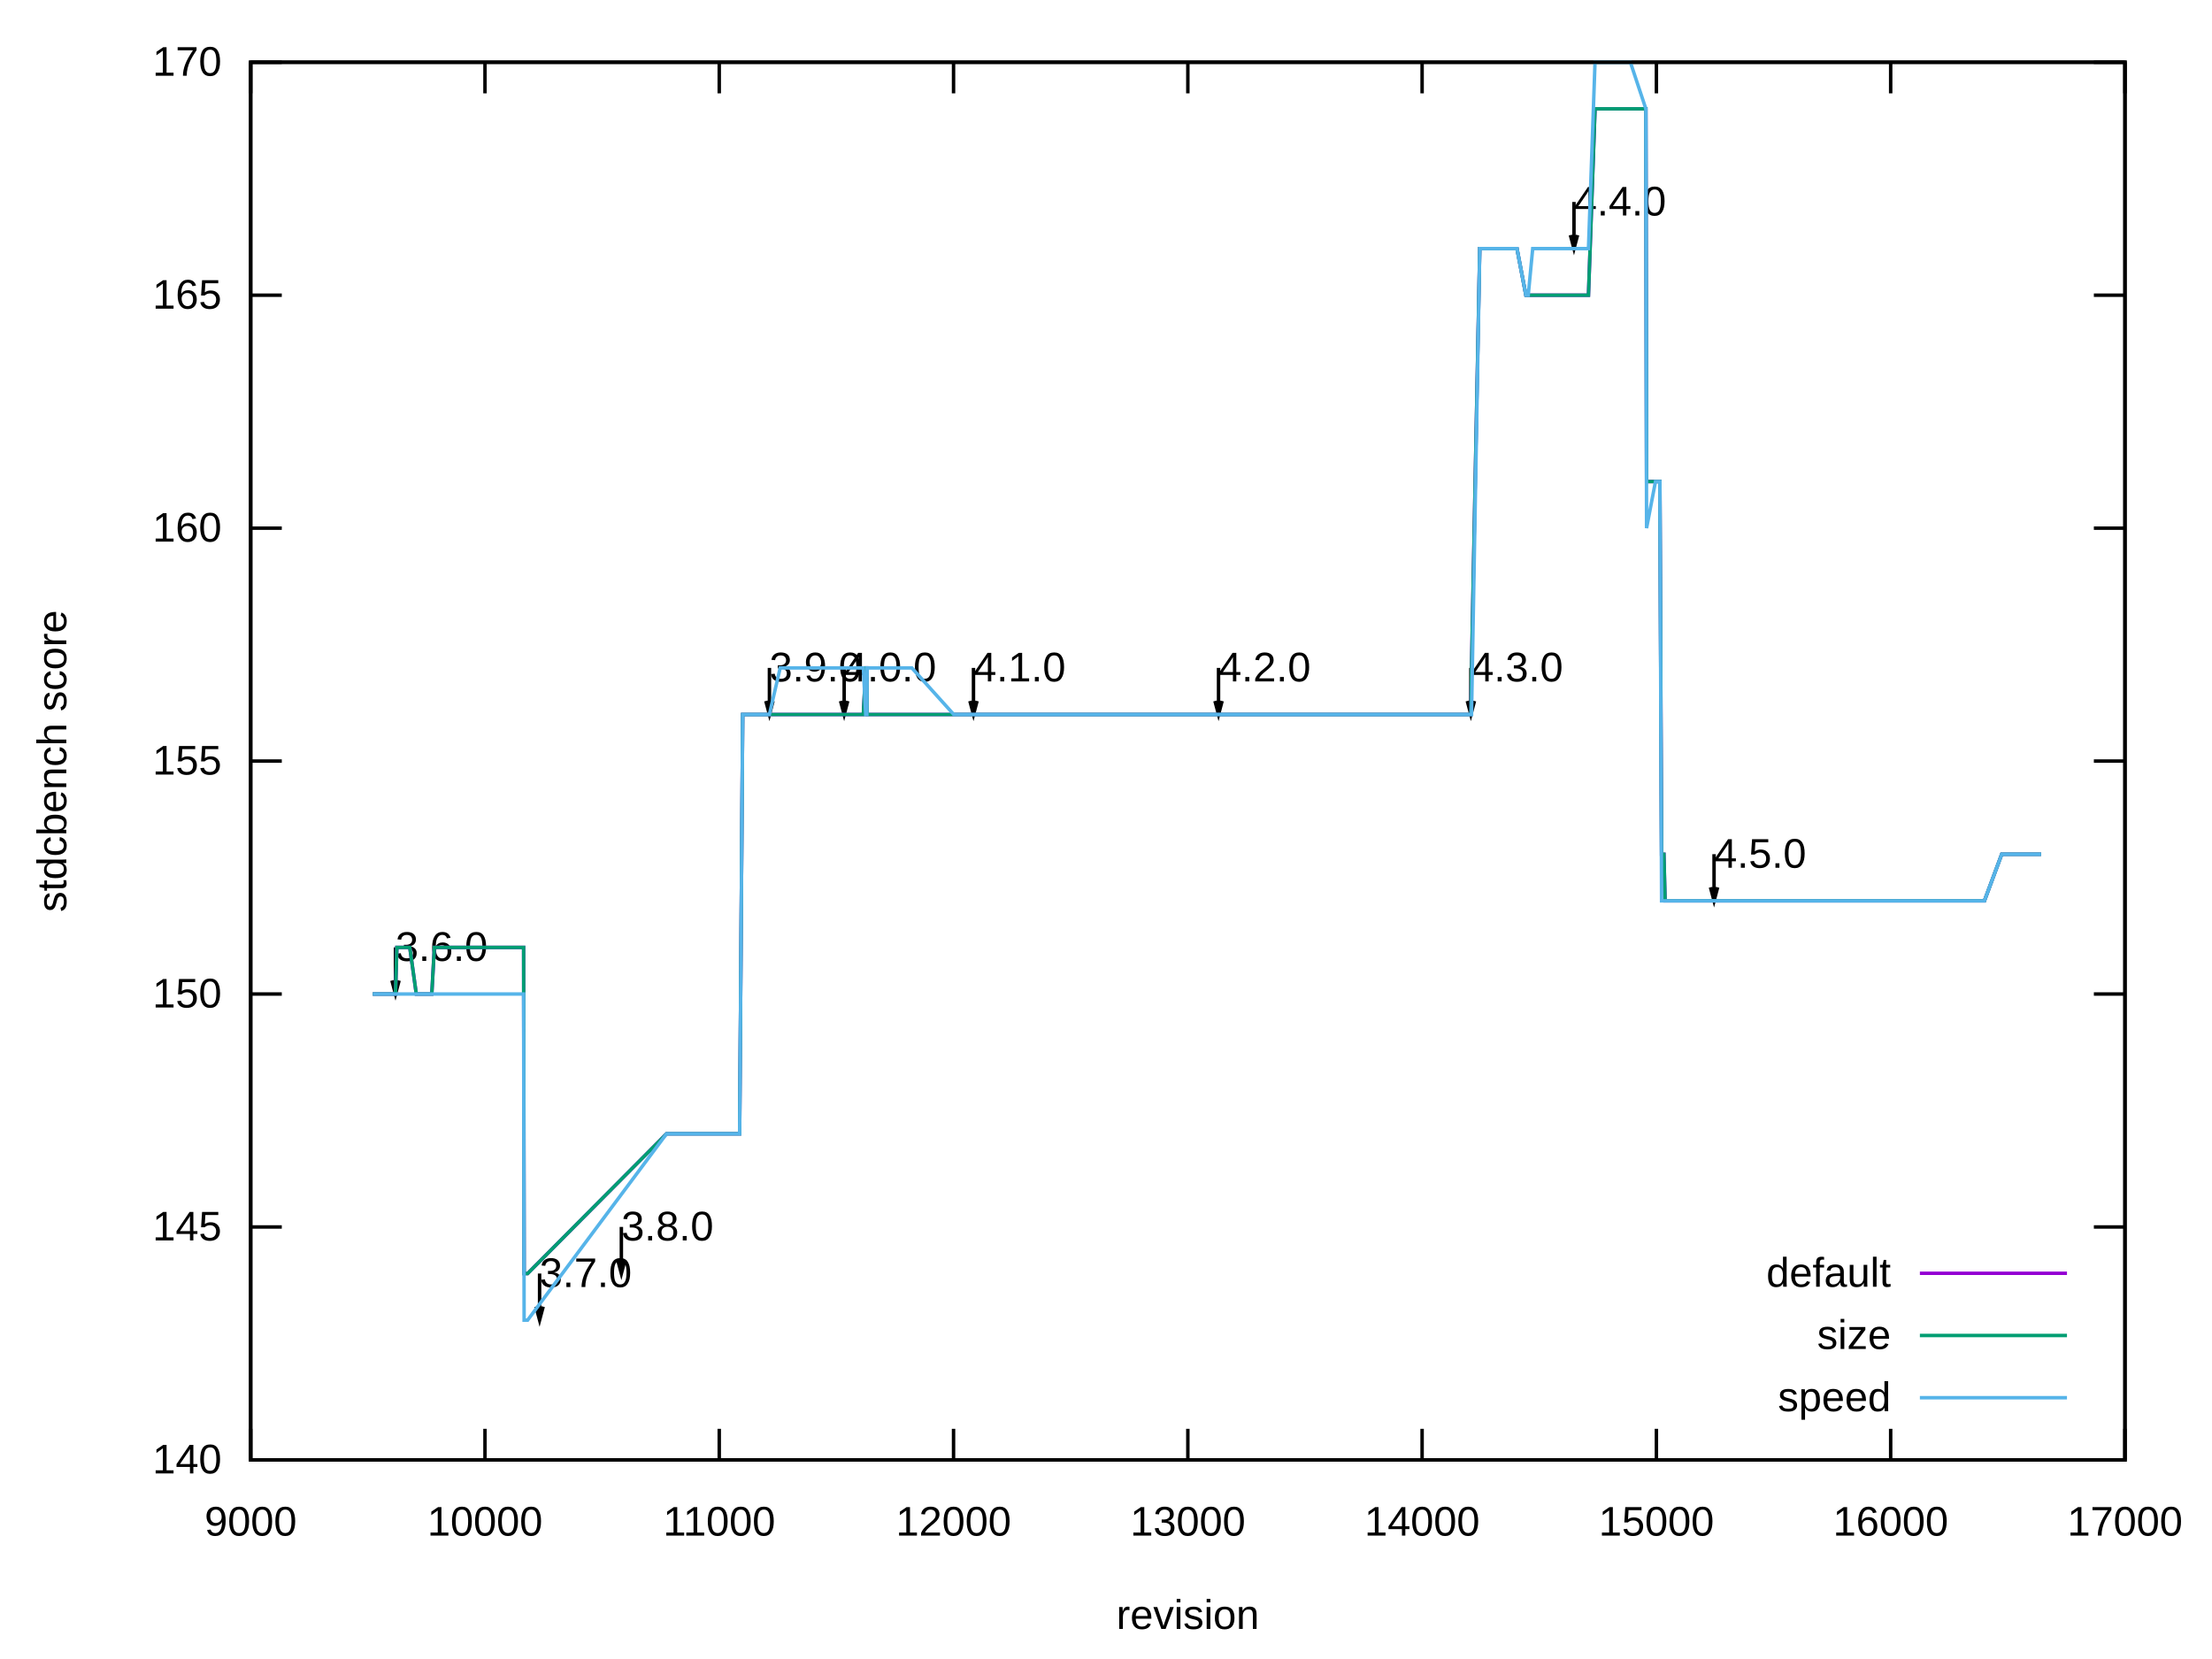
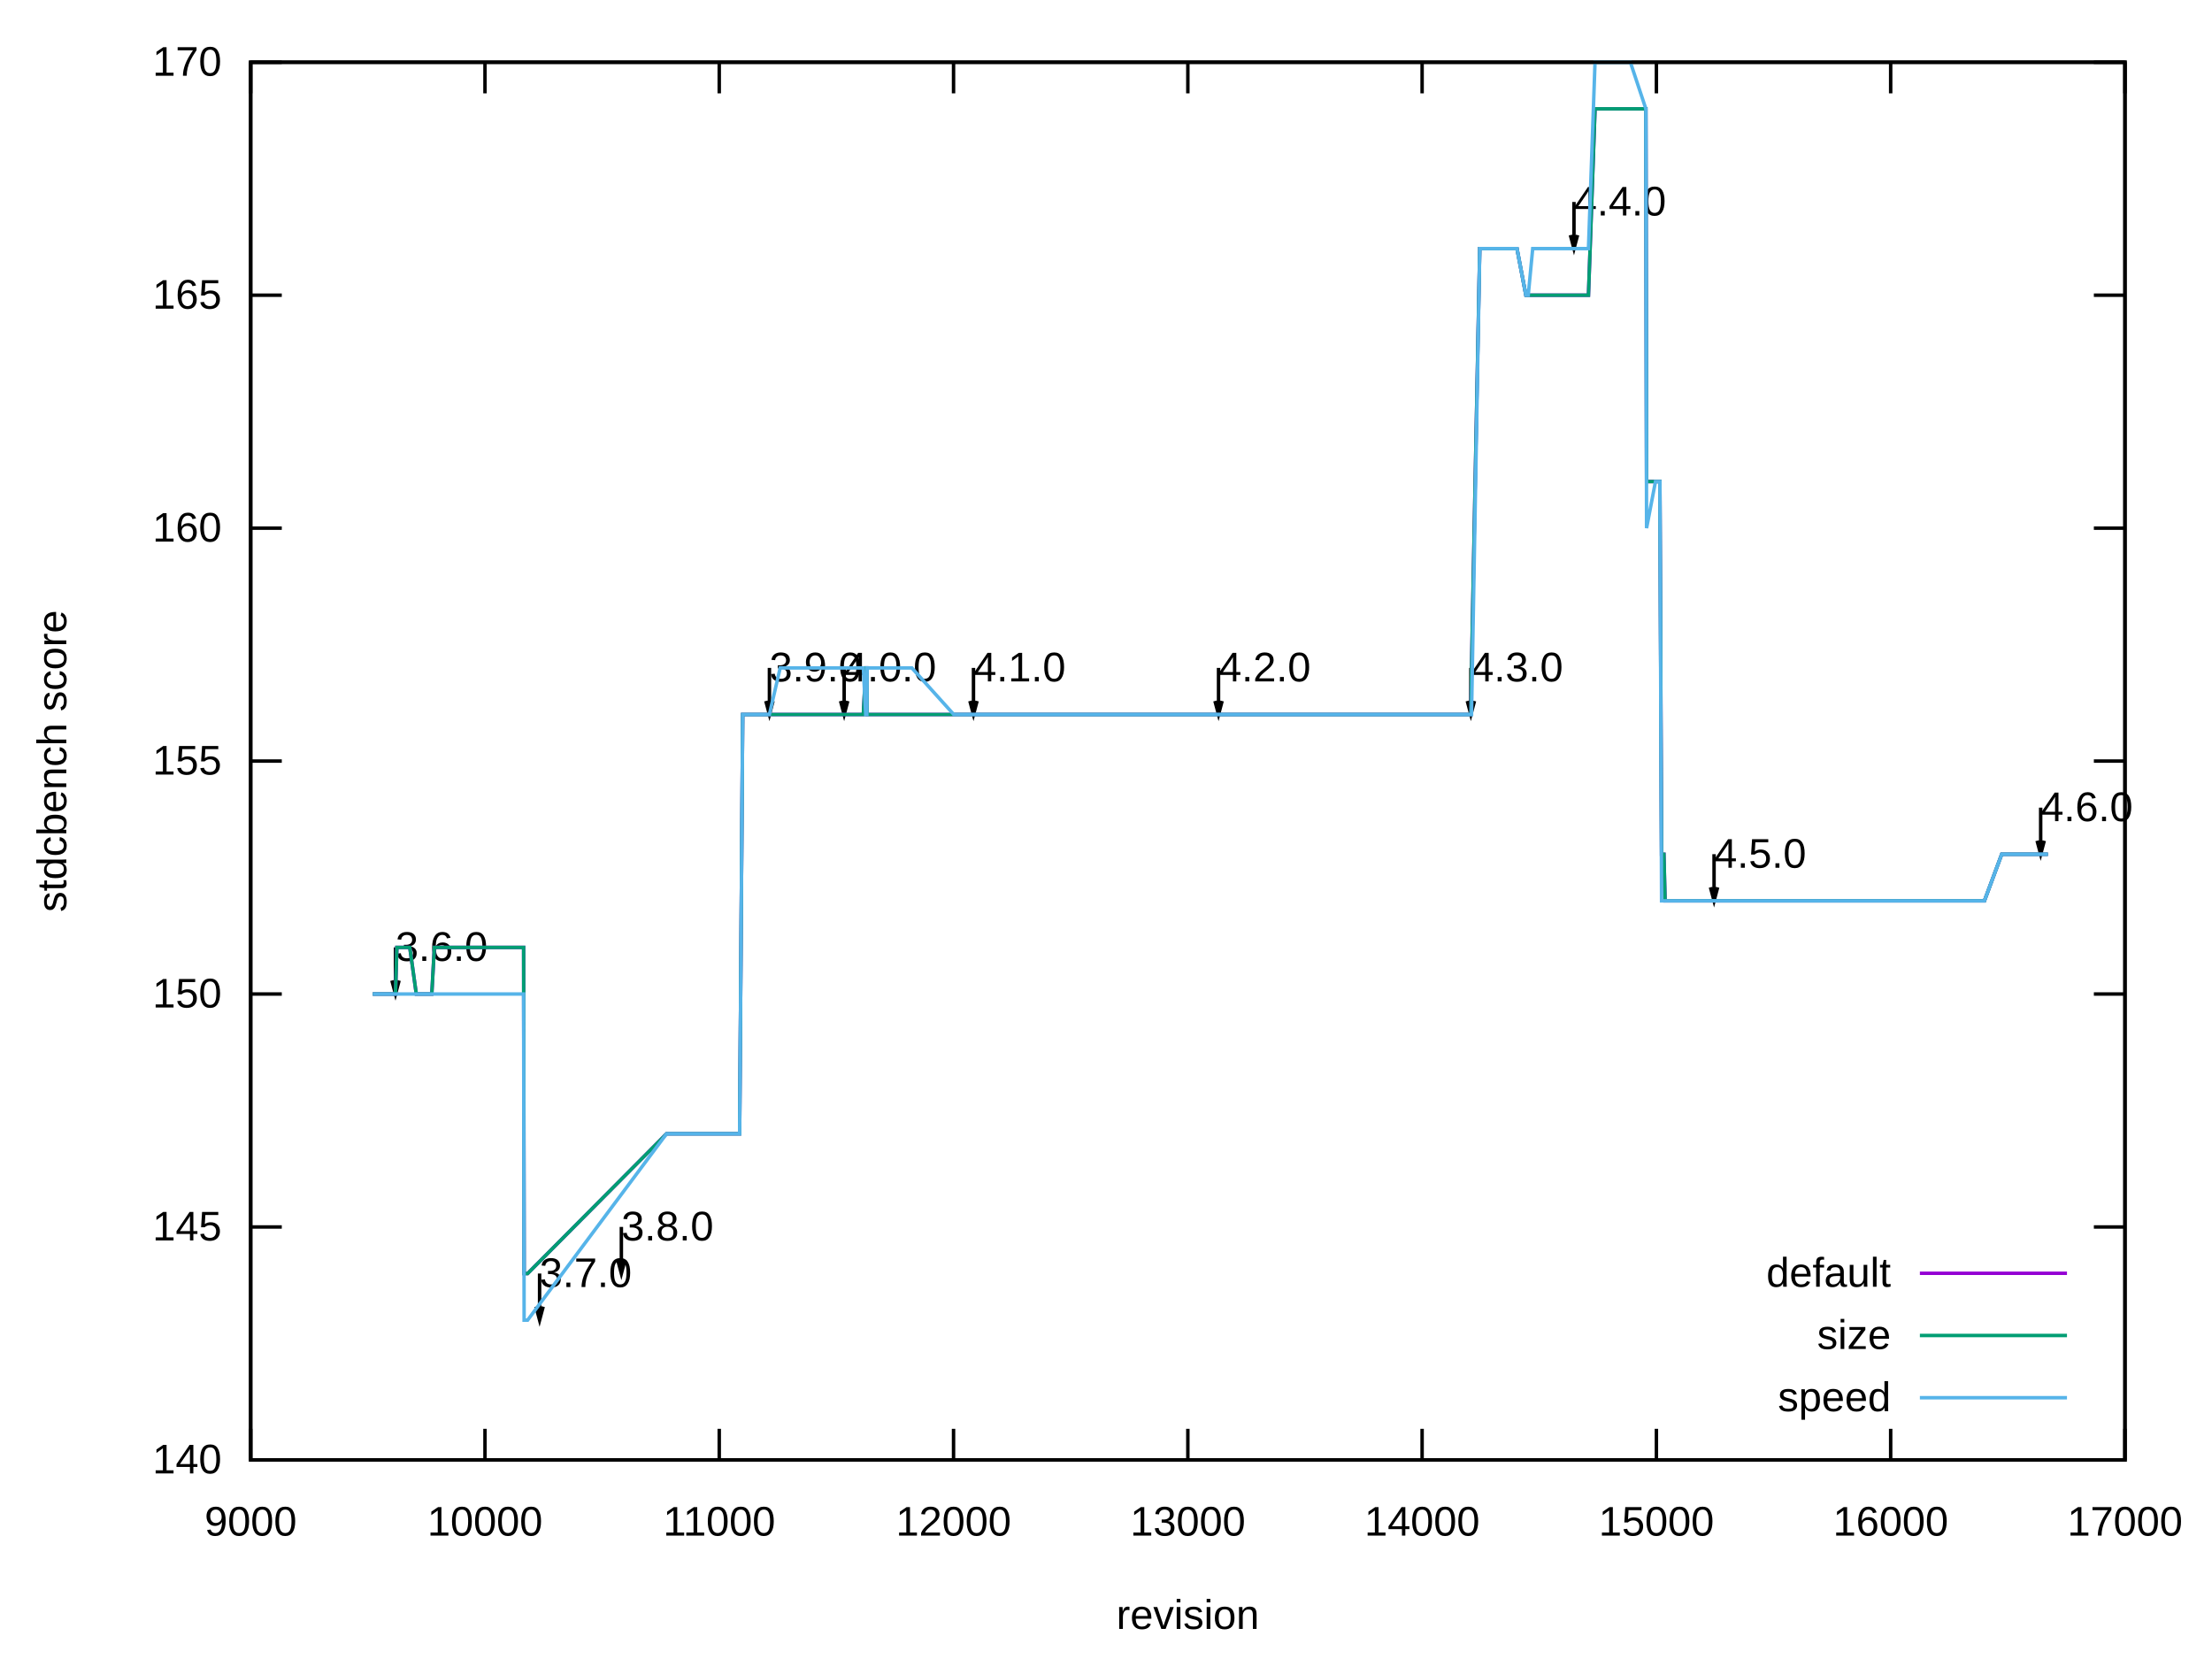
<svg xmlns="http://www.w3.org/2000/svg" xmlns:xlink="http://www.w3.org/1999/xlink" width="640" height="480" viewBox="0 0 640 480">
  <g id="gnuplot_canvas">
    <rect x="0" y="0" width="640" height="480" fill="none" />
    <defs>
      <circle id="gpDot" r="0.5" stroke-width="0.5" stroke="currentColor" />
      <path id="gpPt0" stroke-width="0.222" stroke="currentColor" d="M-1,0 h2 M0,-1 v2" />
      <path id="gpPt1" stroke-width="0.222" stroke="currentColor" d="M-1,-1 L1,1 M1,-1 L-1,1" />
      <path id="gpPt2" stroke-width="0.222" stroke="currentColor" d="M-1,0 L1,0 M0,-1 L0,1 M-1,-1 L1,1 M-1,1 L1,-1" />
      <rect id="gpPt3" stroke-width="0.222" stroke="currentColor" x="-1" y="-1" width="2" height="2" />
      <rect id="gpPt4" stroke-width="0.222" stroke="currentColor" fill="currentColor" x="-1" y="-1" width="2" height="2" />
      <circle id="gpPt5" stroke-width="0.222" stroke="currentColor" cx="0" cy="0" r="1" />
      <use xlink:href="#gpPt5" id="gpPt6" fill="currentColor" stroke="none" />
      <path id="gpPt7" stroke-width="0.222" stroke="currentColor" d="M0,-1.33 L-1.33,0.67 L1.33,0.67 z" />
      <use xlink:href="#gpPt7" id="gpPt8" fill="currentColor" stroke="none" />
      <use xlink:href="#gpPt7" id="gpPt9" stroke="currentColor" transform="rotate(180)" />
      <use xlink:href="#gpPt9" id="gpPt10" fill="currentColor" stroke="none" />
      <use xlink:href="#gpPt3" id="gpPt11" stroke="currentColor" transform="rotate(45)" />
      <use xlink:href="#gpPt11" id="gpPt12" fill="currentColor" stroke="none" />
      <path id="gpPt13" stroke-width="0.222" stroke="currentColor" d="M0,1.330 L1.265,0.411 L0.782,-1.067 L-0.782,-1.076 L-1.265,0.411 z" />
      <use xlink:href="#gpPt13" id="gpPt14" fill="currentColor" stroke="none" />
      <filter id="textbox" filterUnits="objectBoundingBox" x="0" y="0" height="1" width="1">
        <feFlood flood-color="white" flood-opacity="1" result="bgnd" />
        <feComposite in="SourceGraphic" in2="bgnd" operator="atop" />
      </filter>
      <filter id="greybox" filterUnits="objectBoundingBox" x="0" y="0" height="1" width="1">
        <feFlood flood-color="lightgrey" flood-opacity="1" result="grey" />
        <feComposite in="SourceGraphic" in2="grey" operator="atop" />
      </filter>
    </defs>
    <g fill="none" color="white" stroke="currentColor" stroke-width="1.00" stroke-linecap="butt" stroke-linejoin="miter">
</g>
    <g fill="none" color="black" stroke="currentColor" stroke-width="1.00" stroke-linecap="butt" stroke-linejoin="miter">
      <path stroke="black" d="M72.53,422.40 L81.53,422.40 M614.82,422.40 L605.82,422.40  " />
      <g transform="translate(64.14,426.30)" stroke="none" fill="black" font-family="Arial" font-size="12.00" text-anchor="end">
        <text>
          <tspan font-family="Arial"> 140</tspan>
        </text>
      </g>
    </g>
    <g fill="none" color="black" stroke="currentColor" stroke-width="1.00" stroke-linecap="butt" stroke-linejoin="miter">
      <path stroke="black" d="M72.53,355.00 L81.53,355.00 M614.82,355.00 L605.82,355.00  " />
      <g transform="translate(64.14,358.90)" stroke="none" fill="black" font-family="Arial" font-size="12.00" text-anchor="end">
        <text>
          <tspan font-family="Arial"> 145</tspan>
        </text>
      </g>
    </g>
    <g fill="none" color="black" stroke="currentColor" stroke-width="1.00" stroke-linecap="butt" stroke-linejoin="miter">
      <path stroke="black" d="M72.53,287.60 L81.53,287.60 M614.82,287.60 L605.82,287.60  " />
      <g transform="translate(64.14,291.50)" stroke="none" fill="black" font-family="Arial" font-size="12.00" text-anchor="end">
        <text>
          <tspan font-family="Arial"> 150</tspan>
        </text>
      </g>
    </g>
    <g fill="none" color="black" stroke="currentColor" stroke-width="1.00" stroke-linecap="butt" stroke-linejoin="miter">
      <path stroke="black" d="M72.53,220.20 L81.53,220.20 M614.82,220.20 L605.82,220.20  " />
      <g transform="translate(64.14,224.10)" stroke="none" fill="black" font-family="Arial" font-size="12.00" text-anchor="end">
        <text>
          <tspan font-family="Arial"> 155</tspan>
        </text>
      </g>
    </g>
    <g fill="none" color="black" stroke="currentColor" stroke-width="1.00" stroke-linecap="butt" stroke-linejoin="miter">
      <path stroke="black" d="M72.53,152.81 L81.53,152.81 M614.82,152.81 L605.82,152.81  " />
      <g transform="translate(64.14,156.71)" stroke="none" fill="black" font-family="Arial" font-size="12.00" text-anchor="end">
        <text>
          <tspan font-family="Arial"> 160</tspan>
        </text>
      </g>
    </g>
    <g fill="none" color="black" stroke="currentColor" stroke-width="1.00" stroke-linecap="butt" stroke-linejoin="miter">
      <path stroke="black" d="M72.53,85.41 L81.53,85.41 M614.82,85.41 L605.82,85.41  " />
      <g transform="translate(64.14,89.31)" stroke="none" fill="black" font-family="Arial" font-size="12.00" text-anchor="end">
        <text>
          <tspan font-family="Arial"> 165</tspan>
        </text>
      </g>
    </g>
    <g fill="none" color="black" stroke="currentColor" stroke-width="1.00" stroke-linecap="butt" stroke-linejoin="miter">
      <path stroke="black" d="M72.53,18.01 L81.53,18.01 M614.82,18.01 L605.82,18.01  " />
      <g transform="translate(64.14,21.91)" stroke="none" fill="black" font-family="Arial" font-size="12.00" text-anchor="end">
        <text>
          <tspan font-family="Arial"> 170</tspan>
        </text>
      </g>
    </g>
    <g fill="none" color="black" stroke="currentColor" stroke-width="1.00" stroke-linecap="butt" stroke-linejoin="miter">
      <path stroke="black" d="M72.53,422.40 L72.53,413.40 M72.53,18.01 L72.53,27.01  " />
      <g transform="translate(72.53,444.30)" stroke="none" fill="black" font-family="Arial" font-size="12.00" text-anchor="middle">
        <text>
          <tspan font-family="Arial"> 9000</tspan>
        </text>
      </g>
    </g>
    <g fill="none" color="black" stroke="currentColor" stroke-width="1.00" stroke-linecap="butt" stroke-linejoin="miter">
      <path stroke="black" d="M140.32,422.40 L140.32,413.40 M140.32,18.01 L140.32,27.01  " />
      <g transform="translate(140.32,444.30)" stroke="none" fill="black" font-family="Arial" font-size="12.00" text-anchor="middle">
        <text>
          <tspan font-family="Arial"> 10000</tspan>
        </text>
      </g>
    </g>
    <g fill="none" color="black" stroke="currentColor" stroke-width="1.00" stroke-linecap="butt" stroke-linejoin="miter">
      <path stroke="black" d="M208.10,422.40 L208.10,413.40 M208.10,18.01 L208.10,27.01  " />
      <g transform="translate(208.10,444.30)" stroke="none" fill="black" font-family="Arial" font-size="12.00" text-anchor="middle">
        <text>
          <tspan font-family="Arial"> 11000</tspan>
        </text>
      </g>
    </g>
    <g fill="none" color="black" stroke="currentColor" stroke-width="1.00" stroke-linecap="butt" stroke-linejoin="miter">
      <path stroke="black" d="M275.89,422.40 L275.89,413.40 M275.89,18.01 L275.89,27.01  " />
      <g transform="translate(275.89,444.30)" stroke="none" fill="black" font-family="Arial" font-size="12.00" text-anchor="middle">
        <text>
          <tspan font-family="Arial"> 12000</tspan>
        </text>
      </g>
    </g>
    <g fill="none" color="black" stroke="currentColor" stroke-width="1.00" stroke-linecap="butt" stroke-linejoin="miter">
      <path stroke="black" d="M343.68,422.40 L343.68,413.40 M343.68,18.01 L343.68,27.01  " />
      <g transform="translate(343.68,444.30)" stroke="none" fill="black" font-family="Arial" font-size="12.00" text-anchor="middle">
        <text>
          <tspan font-family="Arial"> 13000</tspan>
        </text>
      </g>
    </g>
    <g fill="none" color="black" stroke="currentColor" stroke-width="1.00" stroke-linecap="butt" stroke-linejoin="miter">
      <path stroke="black" d="M411.46,422.40 L411.46,413.40 M411.46,18.01 L411.46,27.01  " />
      <g transform="translate(411.46,444.30)" stroke="none" fill="black" font-family="Arial" font-size="12.00" text-anchor="middle">
        <text>
          <tspan font-family="Arial"> 14000</tspan>
        </text>
      </g>
    </g>
    <g fill="none" color="black" stroke="currentColor" stroke-width="1.00" stroke-linecap="butt" stroke-linejoin="miter">
      <path stroke="black" d="M479.25,422.40 L479.25,413.40 M479.25,18.01 L479.25,27.01  " />
      <g transform="translate(479.25,444.30)" stroke="none" fill="black" font-family="Arial" font-size="12.00" text-anchor="middle">
        <text>
          <tspan font-family="Arial"> 15000</tspan>
        </text>
      </g>
    </g>
    <g fill="none" color="black" stroke="currentColor" stroke-width="1.00" stroke-linecap="butt" stroke-linejoin="miter">
      <path stroke="black" d="M547.03,422.40 L547.03,413.40 M547.03,18.01 L547.03,27.01  " />
      <g transform="translate(547.03,444.30)" stroke="none" fill="black" font-family="Arial" font-size="12.00" text-anchor="middle">
        <text>
          <tspan font-family="Arial"> 16000</tspan>
        </text>
      </g>
    </g>
    <g fill="none" color="black" stroke="currentColor" stroke-width="1.00" stroke-linecap="butt" stroke-linejoin="miter">
      <path stroke="black" d="M614.82,422.40 L614.82,413.40 M614.82,18.01 L614.82,27.01  " />
      <g transform="translate(614.82,444.30)" stroke="none" fill="black" font-family="Arial" font-size="12.00" text-anchor="middle">
        <text>
          <tspan font-family="Arial"> 17000</tspan>
        </text>
      </g>
    </g>
    <g fill="none" color="black" stroke="currentColor" stroke-width="1.00" stroke-linecap="butt" stroke-linejoin="miter">
</g>
    <g fill="none" color="black" stroke="currentColor" stroke-width="1.00" stroke-linecap="butt" stroke-linejoin="miter">
      <path stroke="black" d="M72.53,18.01 L72.53,422.40 L614.82,422.40 L614.82,18.01 L72.53,18.01 Z  " />
      <g transform="translate(114.42,278.02)" stroke="none" fill="black" font-family="Arial" font-size="12.00" text-anchor="start">
        <text>
          <tspan font-family="Arial">3.6.0</tspan>
        </text>
      </g>
      <g transform="translate(156.11,372.38)" stroke="none" fill="black" font-family="Arial" font-size="12.00" text-anchor="start">
        <text>
          <tspan font-family="Arial">3.7.0</tspan>
        </text>
      </g>
      <g transform="translate(179.77,358.90)" stroke="none" fill="black" font-family="Arial" font-size="12.00" text-anchor="start">
        <text>
          <tspan font-family="Arial">3.8.0</tspan>
        </text>
      </g>
      <g transform="translate(222.61,197.15)" stroke="none" fill="black" font-family="Arial" font-size="12.00" text-anchor="start">
        <text>
          <tspan font-family="Arial">3.9.0</tspan>
        </text>
      </g>
      <g transform="translate(244.23,197.15)" stroke="none" fill="black" font-family="Arial" font-size="12.00" text-anchor="start">
        <text>
          <tspan font-family="Arial">4.0.0</tspan>
        </text>
      </g>
      <g transform="translate(281.65,197.15)" stroke="none" fill="black" font-family="Arial" font-size="12.00" text-anchor="start">
        <text>
          <tspan font-family="Arial">4.1.0</tspan>
        </text>
      </g>
      <g transform="translate(352.55,197.15)" stroke="none" fill="black" font-family="Arial" font-size="12.00" text-anchor="start">
        <text>
          <tspan font-family="Arial">4.2.0</tspan>
        </text>
      </g>
      <g transform="translate(425.56,197.15)" stroke="none" fill="black" font-family="Arial" font-size="12.00" text-anchor="start">
        <text>
          <tspan font-family="Arial">4.3.0</tspan>
        </text>
      </g>
      <g transform="translate(455.39,62.35)" stroke="none" fill="black" font-family="Arial" font-size="12.00" text-anchor="start">
        <text>
          <tspan font-family="Arial">4.4.0</tspan>
        </text>
      </g>
      <g transform="translate(495.92,251.06)" stroke="none" fill="black" font-family="Arial" font-size="12.00" text-anchor="start">
        <text>
          <tspan font-family="Arial">4.5.0</tspan>
        </text>
      </g>
+       <g transform="translate(590.42,237.58)" stroke="none" fill="black" font-family="Arial" font-size="12.00" text-anchor="start">
+         <text>
+           <tspan font-family="Arial">4.6.0</tspan>
+         </text>
+       </g>
    </g>
    <g fill="none" color="black" stroke="currentColor" stroke-width="1.00" stroke-linecap="butt" stroke-linejoin="miter">
      <path stroke="black" d="M113.39,283.69 L114.43,287.59 L115.47,283.69 M114.43,274.11 L114.43,287.59  " />
    </g>
    <g fill="none" color="black" stroke="currentColor" stroke-width="1.00" stroke-linecap="butt" stroke-linejoin="miter">
      <path stroke="black" d="M155.08,378.05 L156.12,381.95 L157.16,378.05 M156.12,368.47 L156.12,381.95  " />
    </g>
    <g fill="none" color="black" stroke="currentColor" stroke-width="1.00" stroke-linecap="butt" stroke-linejoin="miter">
      <path stroke="black" d="M178.74,364.57 L179.78,368.47 L180.82,364.57 M179.78,354.99 L179.78,368.47  " />
    </g>
    <g fill="none" color="black" stroke="currentColor" stroke-width="1.00" stroke-linecap="butt" stroke-linejoin="miter">
      <path stroke="black" d="M221.58,202.82 L222.62,206.72 L223.66,202.82 M222.62,193.24 L222.62,206.72  " />
    </g>
    <g fill="none" color="black" stroke="currentColor" stroke-width="1.00" stroke-linecap="butt" stroke-linejoin="miter">
      <path stroke="black" d="M243.20,202.82 L244.24,206.72 L245.28,202.82 M244.24,193.24 L244.24,206.72  " />
    </g>
    <g fill="none" color="black" stroke="currentColor" stroke-width="1.00" stroke-linecap="butt" stroke-linejoin="miter">
      <path stroke="black" d="M280.62,202.82 L281.66,206.72 L282.70,202.82 M281.66,193.24 L281.66,206.72  " />
    </g>
    <g fill="none" color="black" stroke="currentColor" stroke-width="1.00" stroke-linecap="butt" stroke-linejoin="miter">
      <path stroke="black" d="M351.52,202.82 L352.56,206.72 L353.60,202.82 M352.56,193.24 L352.56,206.72  " />
    </g>
    <g fill="none" color="black" stroke="currentColor" stroke-width="1.00" stroke-linecap="butt" stroke-linejoin="miter">
      <path stroke="black" d="M424.53,202.82 L425.57,206.72 L426.61,202.82 M425.57,193.24 L425.57,206.72  " />
    </g>
    <g fill="none" color="black" stroke="currentColor" stroke-width="1.00" stroke-linecap="butt" stroke-linejoin="miter">
      <path stroke="black" d="M454.36,68.02 L455.40,71.92 L456.44,68.02 M455.40,58.44 L455.40,71.92  " />
    </g>
    <g fill="none" color="black" stroke="currentColor" stroke-width="1.00" stroke-linecap="butt" stroke-linejoin="miter">
      <path stroke="black" d="M494.89,256.73 L495.93,260.63 L496.97,256.73 M495.93,247.15 L495.93,260.63  " />
+     </g>
+     <g fill="none" color="black" stroke="currentColor" stroke-width="1.00" stroke-linecap="butt" stroke-linejoin="miter">
+       <path stroke="black" d="M589.39,243.25 L590.43,247.15 L591.47,243.25 M590.43,233.67 L590.43,247.15  " />
    </g>
    <g fill="none" color="black" stroke="currentColor" stroke-width="1.00" stroke-linecap="butt" stroke-linejoin="miter">
</g>
    <g id="gnuplot_plot_1">
      <g fill="none" color="black" stroke="currentColor" stroke-width="1.00" stroke-linecap="butt" stroke-linejoin="miter">
        <g transform="translate(547.09,372.30)" stroke="none" fill="black" font-family="Arial" font-size="12.00" text-anchor="end">
          <text>
            <tspan font-family="Arial">default</tspan>
          </text>
        </g>
      </g>
      <g fill="none" color="black" stroke="currentColor" stroke-width="1.00" stroke-linecap="butt" stroke-linejoin="miter">
-         <path stroke="rgb(148,   0, 211)" d="M555.48,368.40 L598.04,368.40 M107.85,287.60 L109.13,287.60 L109.81,287.60 L111.03,287.60 L111.91,287.60 L112.46,287.60   L112.93,287.60 L113.27,287.60 L113.34,287.60 L113.41,287.60 L113.47,287.60 L114.42,287.60 L114.83,274.12 L115.37,274.12   L115.57,274.12 L115.64,274.12 L115.71,274.12 L115.78,274.12 L115.91,274.12 L116.25,274.12 L116.32,274.12 L116.52,274.12   L116.66,274.12 L116.79,274.12 L116.86,274.12 L117.20,274.12 L117.40,274.12 L117.54,274.12 L117.61,274.12 L117.68,274.12   L118.56,274.12 L120.45,287.60 L122.01,287.60 L122.69,287.60 L123.17,287.60 L123.44,287.60 L124.12,287.60 L124.32,287.60   L124.39,287.60 L124.45,287.60 L124.52,287.60 L124.93,287.60 L125.67,274.12 L126.08,274.12 L126.15,274.12 L126.28,274.12   L126.56,274.12 L126.96,274.12 L127.23,274.12 L127.30,274.12 L127.78,274.12 L127.98,274.12 L128.05,274.12 L128.11,274.12   L128.79,274.12 L128.93,274.12 L129.20,274.12 L132.11,274.12 L136.86,274.12 L137.13,274.12 L137.27,274.12 L137.33,274.12   L137.67,274.12 L151.37,274.12 L151.50,274.12 L151.64,368.48 L152.11,368.48 L152.59,368.48 L152.65,368.48 L192.85,328.04   L193.33,328.04 L193.60,328.04 L193.66,328.04 L193.73,328.04 L193.87,328.04 L194.55,328.04 L201.32,328.04 L205.39,328.04   L206.34,328.04 L214.00,328.04 L214.88,206.73 L218.27,206.73 L222.61,206.73 L225.73,206.73 L230.47,206.73 L230.81,206.73   L233.25,206.73 L237.59,206.73 L237.79,206.73 L238.40,206.73 L242.47,206.73 L242.61,206.73 L244.23,206.73 L247.83,206.73   L249.72,206.73 L249.79,206.73 L250.47,193.25 L250.81,193.25 L250.88,206.73 L251.28,206.73 L251.35,206.73 L257.04,206.73   L263.82,206.73 L275.96,206.73 L279.68,206.73 L281.65,206.73 L282.53,206.73 L282.67,206.73 L282.80,206.73 L283.07,206.73   L283.28,206.73 L283.62,206.73 L302.46,206.73 L304.02,206.73 L305.04,206.73 L306.39,206.73 L307.34,206.73 L308.97,206.73   L309.44,206.73 L310.32,206.73 L319.41,206.73 L321.51,206.73 L322.59,206.73 L322.80,206.73 L326.46,206.73 L329.03,206.73   L329.78,206.73 L331.95,206.73 L334.32,206.73 L335.20,206.73 L336.29,206.73 L336.90,206.73 L341.57,206.73 L352.55,206.73   L357.23,206.73 L364.01,206.73 L377.23,206.73 L390.38,206.73 L391.74,206.73 L394.38,206.73 L396.01,206.73 L397.90,206.73   L398.18,206.73 L398.79,206.73 L399.60,206.73 L400.95,206.73 L403.67,206.73 L404.68,206.73 L411.46,206.73 L423.93,206.73   L425.56,206.73 L425.76,193.25 L428.14,71.93 L428.27,71.93 L428.61,71.93 L431.80,71.93 L434.92,71.93 L436.54,71.93   L438.44,71.93 L438.91,71.93 L441.49,85.41 L441.83,85.41 L442.17,85.41 L443.46,85.41 L446.03,85.41 L447.25,85.41   L455.39,85.41 L455.52,85.41 L459.59,85.41 L461.49,31.49 L466.84,31.49 L471.72,31.49 L476.20,31.49 L476.40,139.33   L478.98,139.33 L480.26,139.33 L480.74,247.16 L481.21,247.16 L481.42,247.16 L481.76,260.64 L483.31,260.64 L485.55,260.64   L486.30,260.64 L487.18,260.64 L487.25,260.64 L487.31,260.64 L490.91,260.64 L495.52,260.64 L495.92,260.64 L500.74,260.64   L507.58,260.64 L508.73,260.64 L509.82,260.64 L512.19,260.64 L516.53,260.64 L518.56,260.64 L524.60,260.64 L528.32,260.64   L528.39,260.64 L531.31,260.64 L539.58,260.64 L539.65,260.64 L543.24,260.64 L543.31,260.64 L544.12,260.64 L548.12,260.64   L550.63,260.64 L557.41,260.64 L558.96,260.64 L561.95,260.64 L562.83,260.64 L567.71,260.64 L568.12,260.64 L570.08,260.64   L570.83,260.64 L571.03,260.64 L572.72,260.64 L574.15,260.64 L579.16,247.16 L583.10,247.16 L590.42,247.16 L590.55,247.16    " />
+         <path stroke="rgb(148,   0, 211)" d="M555.48,368.40 L598.04,368.40 M107.85,287.60 L109.13,287.60 L109.81,287.60 L111.03,287.60 L111.91,287.60 L112.46,287.60   L112.93,287.60 L113.27,287.60 L113.34,287.60 L113.41,287.60 L113.47,287.60 L114.42,287.60 L114.83,274.12 L115.37,274.12   L115.57,274.12 L115.64,274.12 L115.71,274.12 L115.78,274.12 L115.91,274.12 L116.25,274.12 L116.32,274.12 L116.52,274.12   L116.66,274.12 L116.79,274.12 L116.86,274.12 L117.20,274.12 L117.40,274.12 L117.54,274.12 L117.61,274.12 L117.68,274.12   L118.56,274.12 L120.45,287.60 L122.01,287.60 L122.69,287.60 L123.17,287.60 L123.44,287.60 L124.12,287.60 L124.32,287.60   L124.39,287.60 L124.45,287.60 L124.52,287.60 L124.93,287.60 L125.67,274.12 L126.08,274.12 L126.15,274.12 L126.28,274.12   L126.56,274.12 L126.96,274.12 L127.23,274.12 L127.30,274.12 L127.78,274.12 L127.98,274.12 L128.05,274.12 L128.11,274.12   L128.79,274.12 L128.93,274.12 L129.20,274.12 L132.11,274.12 L136.86,274.12 L137.13,274.12 L137.27,274.12 L137.33,274.12   L137.67,274.12 L151.37,274.12 L151.50,274.12 L151.64,368.48 L152.11,368.48 L152.59,368.48 L152.65,368.48 L192.85,328.04   L193.33,328.04 L193.60,328.04 L193.66,328.04 L193.73,328.04 L193.87,328.04 L194.55,328.04 L201.32,328.04 L205.39,328.04   L206.34,328.04 L214.00,328.04 L214.88,206.73 L218.27,206.73 L222.61,206.73 L225.73,206.73 L230.47,206.73 L230.81,206.73   L233.25,206.73 L237.59,206.73 L237.79,206.73 L238.40,206.73 L242.47,206.73 L242.61,206.73 L244.23,206.73 L247.83,206.73   L249.72,206.73 L249.79,206.73 L250.47,193.25 L250.81,193.25 L250.88,206.73 L251.28,206.73 L251.35,206.73 L257.04,206.73   L263.82,206.73 L275.96,206.73 L279.68,206.73 L281.65,206.73 L282.53,206.73 L282.67,206.73 L282.80,206.73 L283.07,206.73   L283.28,206.73 L283.62,206.73 L302.46,206.73 L304.02,206.73 L305.04,206.73 L306.39,206.73 L307.34,206.73 L308.97,206.73   L309.44,206.73 L310.32,206.73 L319.41,206.73 L321.51,206.73 L322.59,206.73 L322.80,206.73 L326.46,206.73 L329.03,206.73   L329.78,206.73 L331.95,206.73 L334.32,206.73 L335.20,206.73 L336.29,206.73 L336.90,206.73 L341.57,206.73 L352.55,206.73   L357.23,206.73 L364.01,206.73 L377.23,206.73 L390.38,206.73 L391.74,206.73 L394.38,206.73 L396.01,206.73 L397.90,206.73   L398.18,206.73 L398.79,206.73 L399.60,206.73 L400.95,206.73 L403.67,206.73 L404.68,206.73 L411.46,206.73 L423.93,206.73   L425.56,206.73 L425.76,193.25 L428.14,71.93 L428.27,71.93 L428.61,71.93 L431.80,71.93 L434.92,71.93 L436.54,71.93   L438.44,71.93 L438.91,71.93 L441.49,85.41 L441.83,85.41 L442.17,85.41 L443.46,85.41 L446.03,85.41 L447.25,85.41   L455.39,85.41 L455.52,85.41 L459.59,85.41 L461.49,31.49 L466.84,31.49 L471.72,31.49 L476.20,31.49 L476.40,139.33   L478.98,139.33 L480.26,139.33 L480.74,247.16 L481.21,247.16 L481.42,247.16 L481.76,260.64 L483.31,260.64 L485.55,260.64   L486.30,260.64 L487.18,260.64 L487.25,260.64 L487.31,260.64 L490.91,260.64 L495.52,260.64 L495.92,260.64 L500.74,260.64   L507.58,260.64 L508.73,260.64 L509.82,260.64 L512.19,260.64 L516.53,260.64 L518.56,260.64 L524.60,260.64 L528.32,260.64   L528.39,260.64 L531.31,260.64 L539.58,260.64 L539.65,260.64 L543.24,260.64 L543.31,260.64 L544.12,260.64 L548.12,260.64   L550.63,260.64 L557.41,260.64 L558.96,260.64 L561.95,260.64 L562.83,260.64 L567.71,260.64 L568.12,260.64 L570.08,260.64   L570.83,260.64 L571.03,260.64 L572.72,260.64 L574.15,260.64 L579.16,247.16 L583.10,247.16 L590.42,247.16 L590.55,247.16   L592.52,247.16  " />
      </g>
    </g>
    <g id="gnuplot_plot_2">
      <g fill="none" color="black" stroke="currentColor" stroke-width="1.00" stroke-linecap="butt" stroke-linejoin="miter">
        <g transform="translate(547.09,390.30)" stroke="none" fill="black" font-family="Arial" font-size="12.00" text-anchor="end">
          <text>
            <tspan font-family="Arial">size</tspan>
          </text>
        </g>
      </g>
      <g fill="none" color="black" stroke="currentColor" stroke-width="1.00" stroke-linecap="butt" stroke-linejoin="miter">
-         <path stroke="rgb(  0, 158, 115)" d="M555.48,386.40 L598.04,386.40 M107.85,287.60 L109.13,287.60 L109.81,287.60 L111.03,287.60 L111.91,287.60 L112.46,287.60   L112.93,287.60 L113.27,287.60 L113.34,287.60 L113.41,287.60 L113.47,287.60 L114.42,287.60 L114.83,274.12 L115.37,274.12   L115.57,274.12 L115.64,274.12 L115.71,274.12 L115.78,274.12 L115.91,274.12 L116.25,274.12 L116.32,274.12 L116.52,274.12   L116.66,274.12 L116.79,274.12 L116.86,274.12 L117.20,274.12 L117.40,274.12 L117.54,274.12 L117.61,274.12 L117.68,274.12   L118.56,274.12 L120.45,287.60 L122.01,287.60 L122.69,287.60 L123.17,287.60 L123.44,287.60 L124.12,287.60 L124.32,287.60   L124.39,287.60 L124.45,287.60 L124.52,287.60 L124.93,287.60 L125.67,274.12 L126.08,274.12 L126.15,274.12 L126.28,274.12   L126.56,274.12 L126.96,274.12 L127.23,274.12 L127.30,274.12 L127.78,274.12 L127.98,274.12 L128.05,274.12 L128.11,274.12   L128.79,274.12 L128.93,274.12 L129.20,274.12 L132.11,274.12 L136.86,274.12 L137.13,274.12 L137.27,274.12 L137.33,274.12   L137.67,274.12 L151.37,274.12 L151.50,274.12 L151.64,368.48 L152.11,368.48 L152.59,368.48 L152.65,368.48 L192.85,328.04   L193.33,328.04 L193.60,328.04 L193.66,328.04 L193.73,328.04 L193.87,328.04 L194.55,328.04 L201.32,328.04 L205.39,328.04   L206.34,328.04 L214.00,328.04 L214.88,206.73 L218.27,206.73 L222.61,206.73 L225.73,206.73 L230.47,206.73 L230.81,206.73   L233.25,206.73 L237.59,206.73 L237.79,206.73 L238.40,206.73 L242.47,206.73 L242.61,206.73 L244.23,206.73 L247.83,206.73   L249.72,206.73 L249.79,206.73 L250.47,193.25 L250.81,193.25 L250.88,206.73 L251.28,206.73 L251.35,206.73 L257.04,206.73   L263.82,206.73 L275.96,206.73 L279.68,206.73 L281.65,206.73 L282.53,206.73 L282.67,206.73 L282.80,206.73 L283.07,206.73   L283.28,206.73 L283.62,206.73 L302.46,206.73 L304.02,206.73 L305.04,206.73 L306.39,206.73 L307.34,206.73 L308.97,206.73   L309.44,206.73 L310.32,206.73 L319.41,206.73 L321.51,206.73 L322.59,206.73 L322.80,206.73 L326.46,206.73 L329.03,206.73   L329.78,206.73 L331.95,206.73 L334.32,206.73 L335.20,206.73 L336.29,206.73 L336.90,206.73 L341.57,206.73 L352.55,206.73   L357.23,206.73 L364.01,206.73 L377.23,206.73 L390.38,206.73 L391.74,206.73 L394.38,206.73 L396.01,206.73 L397.90,206.73   L398.18,206.73 L398.79,206.73 L399.60,206.73 L400.95,206.73 L403.67,206.73 L404.68,206.73 L411.46,206.73 L423.93,206.73   L425.56,206.73 L425.76,193.25 L428.14,71.93 L428.27,71.93 L428.61,71.93 L431.80,71.93 L434.92,71.93 L436.54,71.93   L438.44,71.93 L438.91,71.93 L441.49,85.41 L441.83,85.41 L442.17,85.41 L443.46,85.41 L446.03,85.41 L447.25,85.41   L455.39,85.41 L455.52,85.41 L459.59,85.41 L461.49,31.49 L466.84,31.49 L471.72,31.49 L476.20,31.49 L476.40,139.33   L478.98,139.33 L480.26,139.33 L480.74,247.16 L481.21,247.16 L481.42,247.16 L481.76,260.64 L483.31,260.64 L485.55,260.64   L486.30,260.64 L487.18,260.64 L487.25,260.64 L487.31,260.64 L490.91,260.64 L495.52,260.64 L495.92,260.64 L500.74,260.64   L507.58,260.64 L508.73,260.64 L509.82,260.64 L512.19,260.64 L516.53,260.64 L518.56,260.64 L524.60,260.64 L528.32,260.64   L528.39,260.64 L531.31,260.64 L539.58,260.64 L539.65,260.64 L543.24,260.64 L543.31,260.64 L544.12,260.64 L548.12,260.64   L550.63,260.64 L557.41,260.64 L558.96,260.64 L561.95,260.64 L562.83,260.64 L567.71,260.64 L568.12,260.64 L570.08,260.64   L570.83,260.64 L571.03,260.64 L572.72,260.64 L574.15,260.64 L579.16,247.16 L583.10,247.16 L590.42,247.16 L590.55,247.16    " />
+         <path stroke="rgb(  0, 158, 115)" d="M555.48,386.40 L598.04,386.40 M107.85,287.60 L109.13,287.60 L109.81,287.60 L111.03,287.60 L111.91,287.60 L112.46,287.60   L112.93,287.60 L113.27,287.60 L113.34,287.60 L113.41,287.60 L113.47,287.60 L114.42,287.60 L114.83,274.12 L115.37,274.12   L115.57,274.12 L115.64,274.12 L115.71,274.12 L115.78,274.12 L115.91,274.12 L116.25,274.12 L116.32,274.12 L116.52,274.12   L116.66,274.12 L116.79,274.12 L116.86,274.12 L117.20,274.12 L117.40,274.12 L117.54,274.12 L117.61,274.12 L117.68,274.12   L118.56,274.12 L120.45,287.60 L122.01,287.60 L122.69,287.60 L123.17,287.60 L123.44,287.60 L124.12,287.60 L124.32,287.60   L124.39,287.60 L124.45,287.60 L124.52,287.60 L124.93,287.60 L125.67,274.12 L126.08,274.12 L126.15,274.12 L126.28,274.12   L126.56,274.12 L126.96,274.12 L127.23,274.12 L127.30,274.12 L127.78,274.12 L127.98,274.12 L128.05,274.12 L128.11,274.12   L128.79,274.12 L128.93,274.12 L129.20,274.12 L132.11,274.12 L136.86,274.12 L137.13,274.12 L137.27,274.12 L137.33,274.12   L137.67,274.12 L151.37,274.12 L151.50,274.12 L151.64,368.48 L152.11,368.48 L152.59,368.48 L152.65,368.48 L192.85,328.04   L193.33,328.04 L193.60,328.04 L193.66,328.04 L193.73,328.04 L193.87,328.04 L194.55,328.04 L201.32,328.04 L205.39,328.04   L206.34,328.04 L214.00,328.04 L214.88,206.73 L218.27,206.73 L222.61,206.73 L225.73,206.73 L230.47,206.73 L230.81,206.73   L233.25,206.73 L237.59,206.73 L237.79,206.73 L238.40,206.73 L242.47,206.73 L242.61,206.73 L244.23,206.73 L247.83,206.73   L249.72,206.73 L249.79,206.73 L250.47,193.25 L250.81,193.25 L250.88,206.73 L251.28,206.73 L251.35,206.73 L257.04,206.73   L263.82,206.73 L275.96,206.73 L279.68,206.73 L281.65,206.73 L282.53,206.73 L282.67,206.73 L282.80,206.73 L283.07,206.73   L283.28,206.73 L283.62,206.73 L302.46,206.73 L304.02,206.73 L305.04,206.73 L306.39,206.73 L307.34,206.73 L308.97,206.73   L309.44,206.73 L310.32,206.73 L319.41,206.73 L321.51,206.73 L322.59,206.73 L322.80,206.73 L326.46,206.73 L329.03,206.73   L329.78,206.73 L331.95,206.73 L334.32,206.73 L335.20,206.73 L336.29,206.73 L336.90,206.73 L341.57,206.73 L352.55,206.73   L357.23,206.73 L364.01,206.73 L377.23,206.73 L390.38,206.73 L391.74,206.73 L394.38,206.73 L396.01,206.73 L397.90,206.73   L398.18,206.73 L398.79,206.73 L399.60,206.73 L400.95,206.73 L403.67,206.73 L404.68,206.73 L411.46,206.73 L423.93,206.73   L425.56,206.73 L425.76,193.25 L428.14,71.93 L428.27,71.93 L428.61,71.93 L431.80,71.93 L434.92,71.93 L436.54,71.93   L438.44,71.93 L438.91,71.93 L441.49,85.41 L441.83,85.41 L442.17,85.41 L443.46,85.41 L446.03,85.41 L447.25,85.41   L455.39,85.41 L455.52,85.41 L459.59,85.41 L461.49,31.49 L466.84,31.49 L471.72,31.49 L476.20,31.49 L476.40,139.33   L478.98,139.33 L480.26,139.33 L480.74,247.16 L481.21,247.16 L481.42,247.16 L481.76,260.64 L483.31,260.64 L485.55,260.64   L486.30,260.64 L487.18,260.64 L487.25,260.64 L487.31,260.64 L490.91,260.64 L495.52,260.64 L495.92,260.64 L500.74,260.64   L507.58,260.64 L508.73,260.64 L509.82,260.64 L512.19,260.64 L516.53,260.64 L518.56,260.64 L524.60,260.64 L528.32,260.64   L528.39,260.64 L531.31,260.64 L539.58,260.64 L539.65,260.64 L543.24,260.64 L543.31,260.64 L544.12,260.64 L548.12,260.64   L550.63,260.64 L557.41,260.64 L558.96,260.64 L561.95,260.64 L562.83,260.64 L567.71,260.64 L568.12,260.64 L570.08,260.64   L570.83,260.64 L571.03,260.64 L572.72,260.64 L574.15,260.64 L579.16,247.16 L583.10,247.16 L590.42,247.16 L590.55,247.16   L592.52,247.16  " />
      </g>
    </g>
    <g id="gnuplot_plot_3">
      <g fill="none" color="black" stroke="currentColor" stroke-width="1.00" stroke-linecap="butt" stroke-linejoin="miter">
        <g transform="translate(547.09,408.30)" stroke="none" fill="black" font-family="Arial" font-size="12.00" text-anchor="end">
          <text>
            <tspan font-family="Arial">speed</tspan>
          </text>
        </g>
      </g>
      <g fill="none" color="black" stroke="currentColor" stroke-width="1.00" stroke-linecap="butt" stroke-linejoin="miter">
-         <path stroke="rgb( 86, 180, 233)" d="M555.48,404.40 L598.04,404.40 M107.85,287.60 L109.13,287.60 L109.81,287.60 L111.03,287.60 L111.91,287.60 L112.46,287.60   L112.93,287.60 L113.27,287.60 L113.34,287.60 L113.41,287.60 L113.47,287.60 L114.42,287.60 L114.83,287.60 L115.37,287.60   L115.57,287.60 L115.64,287.60 L115.71,287.60 L115.78,287.60 L115.91,287.60 L116.25,287.60 L116.32,287.60 L116.52,287.60   L116.66,287.60 L116.79,287.60 L116.86,287.60 L117.20,287.60 L117.40,287.60 L117.54,287.60 L117.61,287.60 L117.68,287.60   L118.56,287.60 L120.45,287.60 L122.01,287.60 L122.69,287.60 L123.17,287.60 L123.44,287.60 L124.12,287.60 L124.32,287.60   L124.39,287.60 L124.45,287.60 L124.52,287.60 L124.93,287.60 L125.67,287.60 L126.08,287.60 L126.15,287.60 L126.28,287.60   L126.56,287.60 L126.96,287.60 L127.23,287.60 L127.30,287.60 L127.78,287.60 L127.98,287.60 L128.05,287.60 L128.11,287.60   L128.79,287.60 L128.93,287.60 L129.20,287.60 L132.11,287.60 L136.86,287.60 L137.13,287.60 L137.27,287.60 L137.33,287.60   L137.67,287.60 L151.37,287.60 L151.50,287.60 L151.64,381.96 L152.11,381.96 L152.59,381.96 L152.65,381.96 L192.85,328.04   L193.33,328.04 L193.60,328.04 L193.66,328.04 L193.73,328.04 L193.87,328.04 L194.55,328.04 L201.32,328.04 L205.39,328.04   L206.34,328.04 L214.00,328.04 L214.88,206.73 L218.27,206.73 L222.61,206.73 L225.73,193.25 L230.47,193.25 L230.81,193.25   L233.25,193.25 L237.59,193.25 L237.79,193.25 L238.40,193.25 L242.47,193.25 L242.61,193.25 L244.23,193.25 L247.83,193.25   L249.72,193.25 L249.79,193.25 L250.47,206.73 L250.81,206.73 L250.88,193.25 L251.28,193.25 L251.35,193.25 L257.04,193.25   L263.82,193.25 L275.96,206.73 L279.68,206.73 L281.65,206.73 L282.53,206.73 L282.67,206.73 L282.80,206.73 L283.07,206.73   L283.28,206.73 L283.62,206.73 L302.46,206.73 L304.02,206.73 L305.04,206.73 L306.39,206.73 L307.34,206.73 L308.97,206.73   L309.44,206.73 L310.32,206.73 L319.41,206.73 L321.51,206.73 L322.59,206.73 L322.80,206.73 L326.46,206.73 L329.03,206.73   L329.78,206.73 L331.95,206.73 L334.32,206.73 L335.20,206.73 L336.29,206.73 L336.90,206.73 L341.57,206.73 L352.55,206.73   L357.23,206.73 L364.01,206.73 L377.23,206.73 L390.38,206.73 L391.74,206.73 L394.38,206.73 L396.01,206.73 L397.90,206.73   L398.18,206.73 L398.79,206.73 L399.60,206.73 L400.95,206.73 L403.67,206.73 L404.68,206.73 L411.46,206.73 L423.93,206.73   L425.56,206.73 L425.76,206.73 L428.14,71.93 L428.27,71.93 L428.61,71.93 L431.80,71.93 L434.92,71.93 L436.54,71.93   L438.44,71.93 L438.91,71.93 L441.49,85.41 L441.83,85.41 L442.17,85.41 L443.46,71.93 L446.03,71.93 L447.25,71.93   L455.39,71.93 L455.52,71.93 L459.59,71.93 L461.49,18.01 L466.84,18.01 L471.72,18.01 L476.20,31.49 L476.40,152.81   L478.98,139.33 L480.26,139.33 L480.74,260.64 L481.21,260.64 L481.42,260.64 L481.76,260.64 L483.31,260.64 L485.55,260.64   L486.30,260.64 L487.18,260.64 L487.25,260.64 L487.31,260.64 L490.91,260.64 L495.52,260.64 L495.92,260.64 L500.74,260.64   L507.58,260.64 L508.73,260.64 L509.82,260.64 L512.19,260.64 L516.53,260.64 L518.56,260.64 L524.60,260.64 L528.32,260.64   L528.39,260.64 L531.31,260.64 L539.58,260.64 L539.65,260.64 L543.24,260.64 L543.31,260.64 L544.12,260.64 L548.12,260.64   L550.63,260.64 L557.41,260.64 L558.96,260.64 L561.95,260.64 L562.83,260.64 L567.71,260.64 L568.12,260.64 L570.08,260.64   L570.83,260.64 L571.03,260.64 L572.72,260.64 L574.15,260.64 L579.16,247.16 L583.10,247.16 L590.42,247.16 L590.55,247.16    " />
+         <path stroke="rgb( 86, 180, 233)" d="M555.48,404.40 L598.04,404.40 M107.85,287.60 L109.13,287.60 L109.81,287.60 L111.03,287.60 L111.91,287.60 L112.46,287.60   L112.93,287.60 L113.27,287.60 L113.34,287.60 L113.41,287.60 L113.47,287.60 L114.42,287.60 L114.83,287.60 L115.37,287.60   L115.57,287.60 L115.64,287.60 L115.71,287.60 L115.78,287.60 L115.91,287.60 L116.25,287.60 L116.32,287.60 L116.52,287.60   L116.66,287.60 L116.79,287.60 L116.86,287.60 L117.20,287.60 L117.40,287.60 L117.54,287.60 L117.61,287.60 L117.68,287.60   L118.56,287.60 L120.45,287.60 L122.01,287.60 L122.69,287.60 L123.17,287.60 L123.44,287.60 L124.12,287.60 L124.32,287.60   L124.39,287.60 L124.45,287.60 L124.52,287.60 L124.93,287.60 L125.67,287.60 L126.08,287.60 L126.15,287.60 L126.28,287.60   L126.56,287.60 L126.96,287.60 L127.23,287.60 L127.30,287.60 L127.78,287.60 L127.98,287.60 L128.05,287.60 L128.11,287.60   L128.79,287.60 L128.93,287.60 L129.20,287.60 L132.11,287.60 L136.86,287.60 L137.13,287.60 L137.27,287.60 L137.33,287.60   L137.67,287.60 L151.37,287.60 L151.50,287.60 L151.64,381.96 L152.11,381.96 L152.59,381.96 L152.65,381.96 L192.85,328.04   L193.33,328.04 L193.60,328.04 L193.66,328.04 L193.73,328.04 L193.87,328.04 L194.55,328.04 L201.32,328.04 L205.39,328.04   L206.34,328.04 L214.00,328.04 L214.88,206.73 L218.27,206.73 L222.61,206.73 L225.73,193.25 L230.47,193.25 L230.81,193.25   L233.25,193.25 L237.59,193.25 L237.79,193.25 L238.40,193.25 L242.47,193.25 L242.61,193.25 L244.23,193.25 L247.83,193.25   L249.72,193.25 L249.79,193.25 L250.47,206.73 L250.81,206.73 L250.88,193.25 L251.28,193.25 L251.35,193.25 L257.04,193.25   L263.82,193.25 L275.96,206.73 L279.68,206.73 L281.65,206.73 L282.53,206.73 L282.67,206.73 L282.80,206.73 L283.07,206.73   L283.28,206.73 L283.62,206.73 L302.46,206.73 L304.02,206.73 L305.04,206.73 L306.39,206.73 L307.34,206.73 L308.97,206.73   L309.44,206.73 L310.32,206.73 L319.41,206.73 L321.51,206.73 L322.59,206.73 L322.80,206.73 L326.46,206.73 L329.03,206.73   L329.78,206.73 L331.95,206.73 L334.32,206.73 L335.20,206.73 L336.29,206.73 L336.90,206.73 L341.57,206.73 L352.55,206.73   L357.23,206.73 L364.01,206.73 L377.23,206.73 L390.38,206.73 L391.74,206.73 L394.38,206.73 L396.01,206.73 L397.90,206.73   L398.18,206.73 L398.79,206.73 L399.60,206.73 L400.95,206.73 L403.67,206.73 L404.68,206.73 L411.46,206.73 L423.93,206.73   L425.56,206.73 L425.76,206.73 L428.14,71.93 L428.27,71.93 L428.61,71.93 L431.80,71.93 L434.92,71.93 L436.54,71.93   L438.44,71.93 L438.91,71.93 L441.49,85.41 L441.83,85.41 L442.17,85.41 L443.46,71.93 L446.03,71.93 L447.25,71.93   L455.39,71.93 L455.52,71.93 L459.59,71.93 L461.49,18.01 L466.84,18.01 L471.72,18.01 L476.20,31.49 L476.40,152.81   L478.98,139.33 L480.26,139.33 L480.74,260.64 L481.21,260.64 L481.42,260.64 L481.76,260.64 L483.31,260.64 L485.55,260.64   L486.30,260.64 L487.18,260.64 L487.25,260.64 L487.31,260.64 L490.91,260.64 L495.52,260.64 L495.92,260.64 L500.74,260.64   L507.58,260.64 L508.73,260.64 L509.82,260.64 L512.19,260.64 L516.53,260.64 L518.56,260.64 L524.60,260.64 L528.32,260.64   L528.39,260.64 L531.31,260.64 L539.58,260.64 L539.65,260.64 L543.24,260.64 L543.31,260.64 L544.12,260.64 L548.12,260.64   L550.63,260.64 L557.41,260.64 L558.96,260.64 L561.95,260.64 L562.83,260.64 L567.71,260.64 L568.12,260.64 L570.08,260.64   L570.83,260.64 L571.03,260.64 L572.72,260.64 L574.15,260.64 L579.16,247.16 L583.10,247.16 L590.42,247.16 L590.55,247.16   L592.52,247.16  " />
      </g>
    </g>
    <g fill="none" color="white" stroke="rgb( 86, 180, 233)" stroke-width="2.00" stroke-linecap="butt" stroke-linejoin="miter">
</g>
    <g fill="none" color="black" stroke="currentColor" stroke-width="2.00" stroke-linecap="butt" stroke-linejoin="miter">
</g>
    <g fill="none" color="black" stroke="black" stroke-width="1.00" stroke-linecap="butt" stroke-linejoin="miter">
</g>
    <g fill="none" color="black" stroke="currentColor" stroke-width="1.00" stroke-linecap="butt" stroke-linejoin="miter">
      <path stroke="black" d="M72.53,18.01 L72.53,422.40 L614.82,422.40 L614.82,18.01 L72.53,18.01 Z  " />
      <g transform="translate(19.18,220.21) rotate(270.00)" stroke="none" fill="black" font-family="Arial" font-size="12.00" text-anchor="middle">
        <text>
          <tspan font-family="Arial">stdcbench score</tspan>
        </text>
      </g>
    </g>
    <g fill="none" color="black" stroke="currentColor" stroke-width="1.00" stroke-linecap="butt" stroke-linejoin="miter">
      <g transform="translate(343.67,471.30)" stroke="none" fill="black" font-family="Arial" font-size="12.00" text-anchor="middle">
        <text>
          <tspan font-family="Arial">revision</tspan>
        </text>
      </g>
    </g>
    <g fill="none" color="black" stroke="currentColor" stroke-width="1.00" stroke-linecap="butt" stroke-linejoin="miter">
</g>
    <g fill="none" color="black" stroke="currentColor" stroke-width="1.00" stroke-linecap="butt" stroke-linejoin="miter">
</g>
  </g>
</svg>
